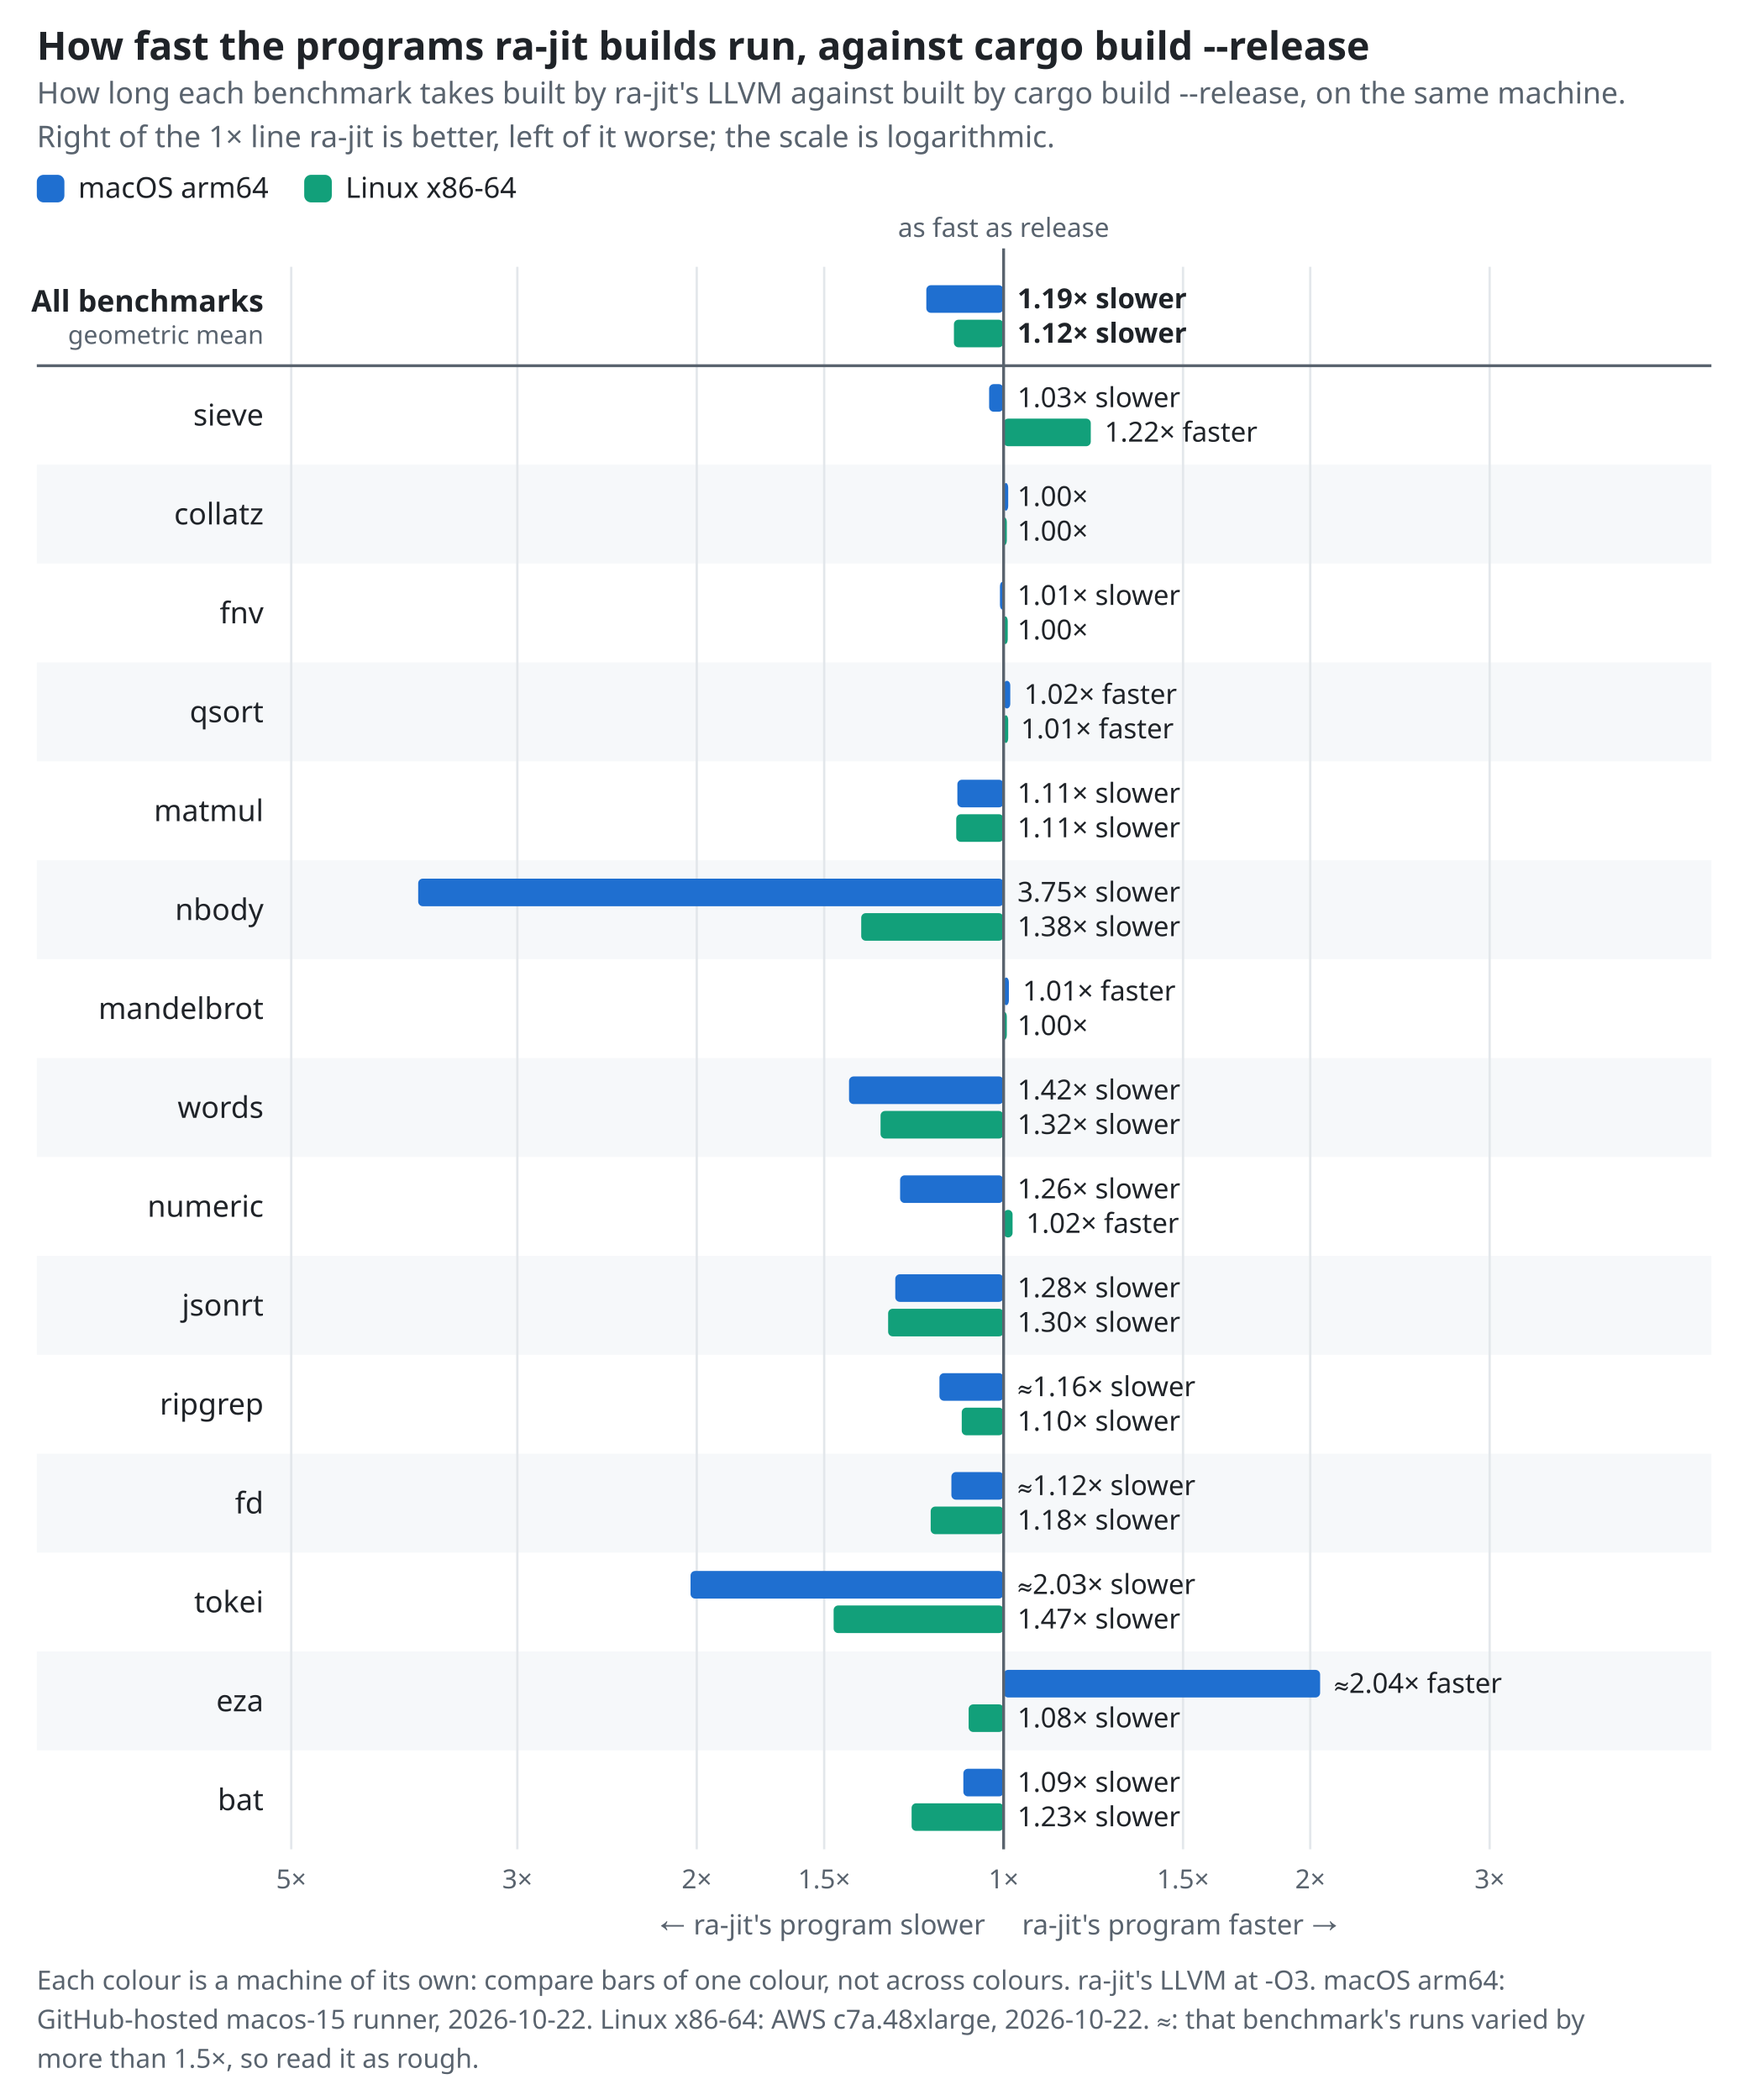
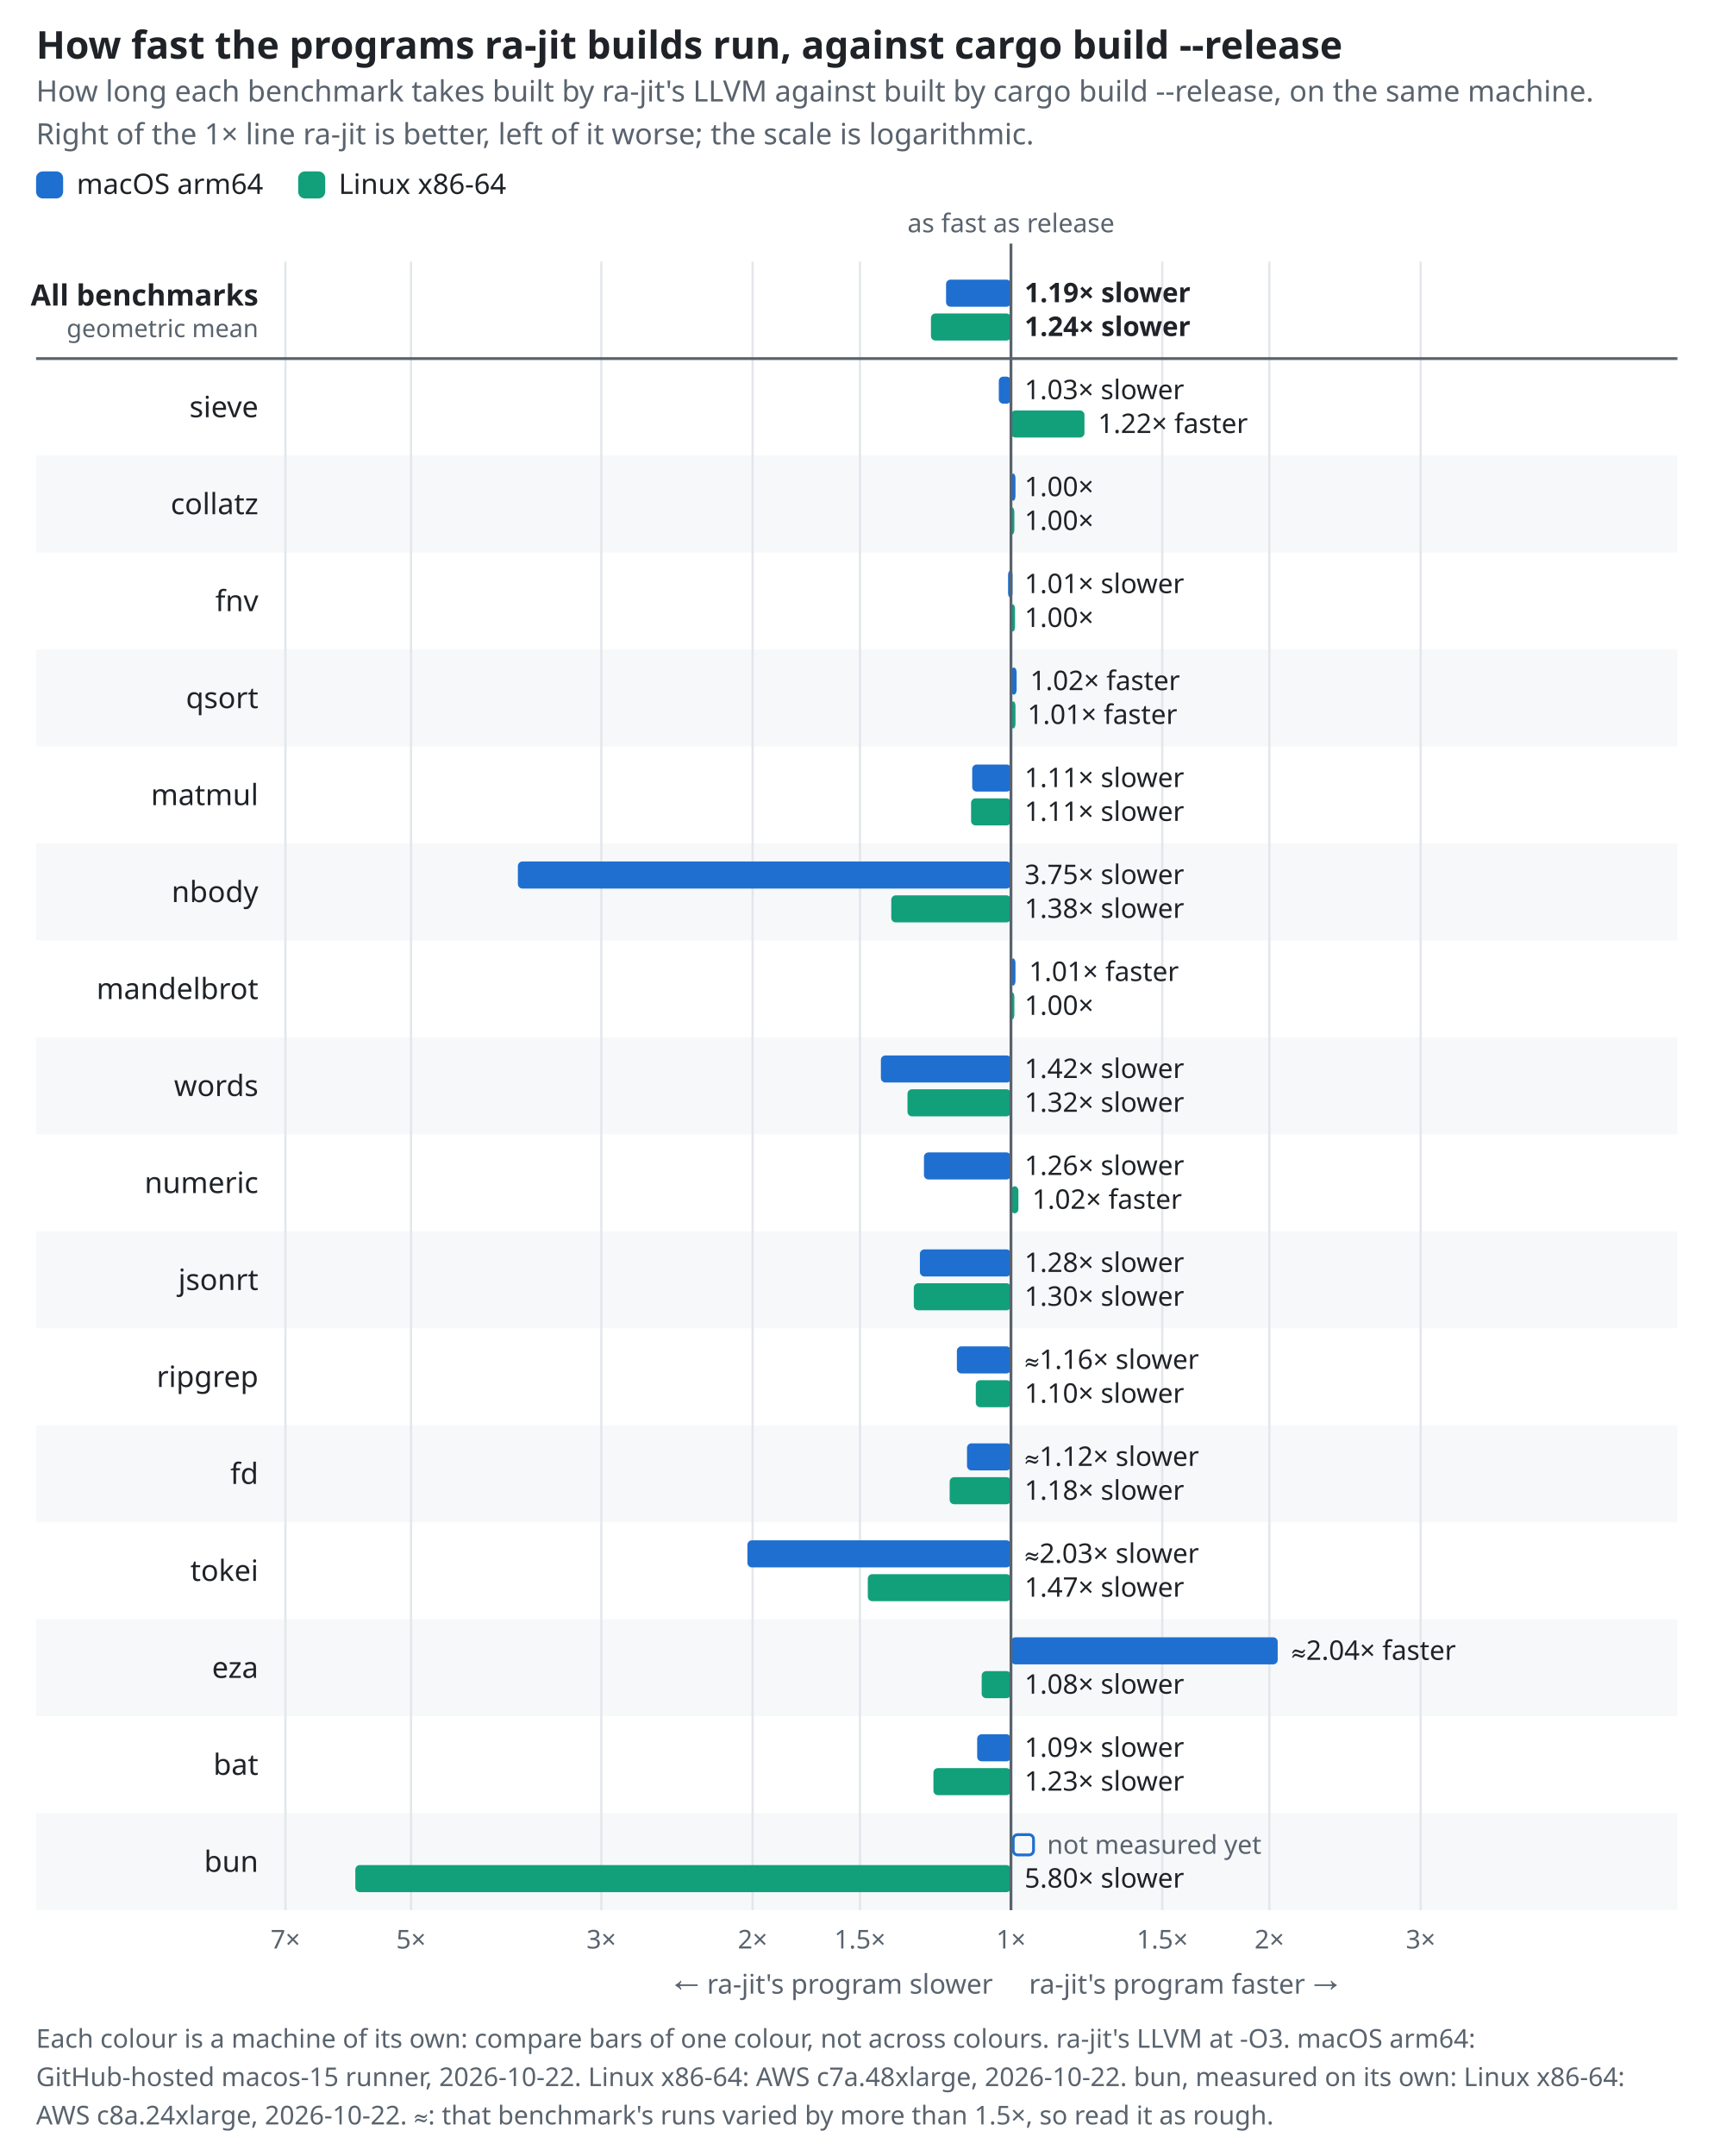
- <svg xmlns="http://www.w3.org/2000/svg" width="760" height="913" viewBox="0 0 760 913" role="img" aria-label="How fast the programs ra-jit builds run, against cargo build --release">
+ <svg xmlns="http://www.w3.org/2000/svg" width="760" height="956" viewBox="0 0 760 956" role="img" aria-label="How fast the programs ra-jit builds run, against cargo build --release">
  <style>text{font-family:-apple-system, BlinkMacSystemFont, 'Segoe UI', 'Noto Sans', Helvetica, Arial, sans-serif;fill:#1f2328}.d{fill:#59636e}.b{font-weight:600}.v{font-variant-numeric:tabular-nums}.g{stroke:#e3e7eb}.r{stroke:#59636e;stroke-width:1.25}.z{fill:#f6f8fa}.o{fill:none;stroke-width:1.25}.p0{fill:#1f6fd0}.w0{stroke:#1f6fd0}.p1{fill:#d8700a}.w1{stroke:#d8700a}.p2{fill:#12a07a}.w2{stroke:#12a07a}</style>
  <text x="16" y="26" font-size="17" class="b">How fast the programs ra-jit builds run, against cargo build --release</text>
  <text x="16" y="45" font-size="13" class="d">How long each benchmark takes built by ra-jit's LLVM against built by cargo build --release, on the same machine.</text>
  <text x="16" y="64" font-size="13" class="d">Right of the 1× line ra-jit is better, left of it worse; the scale is logarithmic.</text>
  <rect x="16" y="76" width="12" height="12" rx="3" class="p0" />
  <text x="34" y="86" font-size="12.5">macOS arm64</text>
  <rect x="132.25" y="76" width="12" height="12" rx="3" class="p2" />
  <text x="150.2" y="86" font-size="12.5">Linux x86-64</text>
+   <rect x="16" y="804" width="728" height="43" class="z" />
  <rect x="16" y="718" width="728" height="43" class="z" />
  <rect x="16" y="632" width="728" height="43" class="z" />
  <rect x="16" y="546" width="728" height="43" class="z" />
  <rect x="16" y="460" width="728" height="43" class="z" />
  <rect x="16" y="374" width="728" height="43" class="z" />
  <rect x="16" y="288" width="728" height="43" class="z" />
  <rect x="16" y="202" width="728" height="43" class="z" />
-   <line x1="126.6" y1="116" x2="126.6" y2="804" class="g" />
-   <line x1="224.9" y1="116" x2="224.9" y2="804" class="g" />
-   <line x1="302.9" y1="116" x2="302.9" y2="804" class="g" />
-   <line x1="358.3" y1="116" x2="358.3" y2="804" class="g" />
-   <line x1="436.3" y1="116" x2="436.3" y2="804" class="g" />
-   <line x1="514.3" y1="116" x2="514.3" y2="804" class="g" />
-   <line x1="569.6" y1="116" x2="569.6" y2="804" class="g" />
-   <line x1="647.6" y1="116" x2="647.6" y2="804" class="g" />
+   <line x1="126.6" y1="116" x2="126.6" y2="847" class="g" />
+   <line x1="182.3" y1="116" x2="182.3" y2="847" class="g" />
+   <line x1="266.7" y1="116" x2="266.7" y2="847" class="g" />
+   <line x1="333.8" y1="116" x2="333.8" y2="847" class="g" />
+   <line x1="381.4" y1="116" x2="381.4" y2="847" class="g" />
+   <line x1="448.4" y1="116" x2="448.4" y2="847" class="g" />
+   <line x1="515.5" y1="116" x2="515.5" y2="847" class="g" />
+   <line x1="563" y1="116" x2="563" y2="847" class="g" />
+   <line x1="630.1" y1="116" x2="630.1" y2="847" class="g" />
  <line x1="16" y1="159" x2="744" y2="159" class="r" />
-   <rect x="402.7" y="124" width="33.5" height="12" rx="2" class="p0" />
-   <rect x="414.7" y="139" width="21.5" height="12" rx="2" class="p2" />
-   <rect x="430" y="167" width="6.2" height="12" rx="2" class="p0" />
-   <rect x="436.3" y="182" width="37.9" height="12" rx="2" class="p2" />
-   <rect x="436.3" y="210" width="2" height="12" rx="2" class="p0" />
-   <rect x="435.7" y="225" width="2" height="12" rx="2" class="p2" />
-   <rect x="434.7" y="253" width="2" height="12" rx="2" class="p0" />
-   <rect x="436.1" y="268" width="2" height="12" rx="2" class="p2" />
-   <rect x="436.3" y="296" width="2.9" height="12" rx="2" class="p0" />
-   <rect x="436.3" y="311" width="2" height="12" rx="2" class="p2" />
-   <rect x="416.2" y="339" width="20.1" height="12" rx="2" class="p0" />
-   <rect x="415.7" y="354" width="20.6" height="12" rx="2" class="p2" />
-   <rect x="181.8" y="382" width="254.5" height="12" rx="2" class="p0" />
-   <rect x="374.4" y="397" width="61.8" height="12" rx="2" class="p2" />
-   <rect x="436.3" y="425" width="2.3" height="12" rx="2" class="p0" />
-   <rect x="435.7" y="440" width="2" height="12" rx="2" class="p2" />
-   <rect x="369.1" y="468" width="67.2" height="12" rx="2" class="p0" />
-   <rect x="382.8" y="483" width="53.4" height="12" rx="2" class="p2" />
-   <rect x="391.3" y="511" width="44.9" height="12" rx="2" class="p0" />
-   <rect x="436.3" y="526" width="3.9" height="12" rx="2" class="p2" />
-   <rect x="389.2" y="554" width="47" height="12" rx="2" class="p0" />
-   <rect x="386.1" y="569" width="50.2" height="12" rx="2" class="p2" />
-   <rect x="408.4" y="597" width="27.9" height="12" rx="2" class="p0" />
-   <rect x="418.1" y="612" width="18.2" height="12" rx="2" class="p2" />
-   <rect x="413.6" y="640" width="22.7" height="12" rx="2" class="p0" />
-   <rect x="404.6" y="655" width="31.7" height="12" rx="2" class="p2" />
-   <rect x="300.2" y="683" width="136" height="12" rx="2" class="p0" />
-   <rect x="362.4" y="698" width="73.9" height="12" rx="2" class="p2" />
-   <rect x="436.3" y="726" width="137.6" height="12" rx="2" class="p0" />
-   <rect x="421.1" y="741" width="15.2" height="12" rx="2" class="p2" />
-   <rect x="418.8" y="769" width="17.5" height="12" rx="2" class="p0" />
-   <rect x="396.3" y="784" width="40" height="12" rx="2" class="p2" />
-   <line x1="436.3" y1="108" x2="436.3" y2="804" class="r" />
-   <text x="126.6" y="821" font-size="11.5" text-anchor="middle" class="d v">5×</text>
-   <text x="224.9" y="821" font-size="11.5" text-anchor="middle" class="d v">3×</text>
-   <text x="302.9" y="821" font-size="11.5" text-anchor="middle" class="d v">2×</text>
-   <text x="358.3" y="821" font-size="11.5" text-anchor="middle" class="d v">1.5×</text>
-   <text x="436.3" y="821" font-size="11.5" text-anchor="middle" class="d v">1×</text>
-   <text x="514.3" y="821" font-size="11.5" text-anchor="middle" class="d v">1.5×</text>
-   <text x="569.6" y="821" font-size="11.5" text-anchor="middle" class="d v">2×</text>
-   <text x="647.6" y="821" font-size="11.5" text-anchor="middle" class="d v">3×</text>
+   <rect x="419.6" y="124" width="28.8" height="12" rx="2" class="p0" />
+   <rect x="412.9" y="139" width="35.5" height="12" rx="2" class="p2" />
+   <rect x="443" y="167" width="5.4" height="12" rx="2" class="p0" />
+   <rect x="448.4" y="182" width="32.6" height="12" rx="2" class="p2" />
+   <rect x="448.4" y="210" width="2" height="12" rx="2" class="p0" />
+   <rect x="447.9" y="225" width="2" height="12" rx="2" class="p2" />
+   <rect x="447.1" y="253" width="2" height="12" rx="2" class="p0" />
+   <rect x="448.2" y="268" width="2" height="12" rx="2" class="p2" />
+   <rect x="448.4" y="296" width="2.5" height="12" rx="2" class="p0" />
+   <rect x="448.4" y="311" width="2" height="12" rx="2" class="p2" />
+   <rect x="431.2" y="339" width="17.3" height="12" rx="2" class="p0" />
+   <rect x="430.7" y="354" width="17.7" height="12" rx="2" class="p2" />
+   <rect x="229.7" y="382" width="218.7" height="12" rx="2" class="p0" />
+   <rect x="395.3" y="397" width="53.1" height="12" rx="2" class="p2" />
+   <rect x="448.4" y="425" width="2" height="12" rx="2" class="p0" />
+   <rect x="447.9" y="440" width="2" height="12" rx="2" class="p2" />
+   <rect x="390.7" y="468" width="57.8" height="12" rx="2" class="p0" />
+   <rect x="402.5" y="483" width="45.9" height="12" rx="2" class="p2" />
+   <rect x="409.8" y="511" width="38.6" height="12" rx="2" class="p0" />
+   <rect x="448.4" y="526" width="3.3" height="12" rx="2" class="p2" />
+   <rect x="408" y="554" width="40.4" height="12" rx="2" class="p0" />
+   <rect x="405.3" y="569" width="43.1" height="12" rx="2" class="p2" />
+   <rect x="424.4" y="597" width="24" height="12" rx="2" class="p0" />
+   <rect x="432.8" y="612" width="15.6" height="12" rx="2" class="p2" />
+   <rect x="428.9" y="640" width="19.5" height="12" rx="2" class="p0" />
+   <rect x="421.2" y="655" width="27.2" height="12" rx="2" class="p2" />
+   <rect x="331.5" y="683" width="116.9" height="12" rx="2" class="p0" />
+   <rect x="384.9" y="698" width="63.5" height="12" rx="2" class="p2" />
+   <rect x="448.4" y="726" width="118.3" height="12" rx="2" class="p0" />
+   <rect x="435.4" y="741" width="13" height="12" rx="2" class="p2" />
+   <rect x="433.4" y="769" width="15" height="12" rx="2" class="p0" />
+   <rect x="414" y="784" width="34.4" height="12" rx="2" class="p2" />
+   <rect x="449.4" y="813.5" width="9" height="9" rx="2" class="o w0" />
+   <rect x="157.6" y="827" width="290.8" height="12" rx="2" class="p2" />
+   <line x1="448.4" y1="108" x2="448.4" y2="847" class="r" />
+   <text x="126.6" y="864" font-size="11.5" text-anchor="middle" class="d v">7×</text>
+   <text x="182.3" y="864" font-size="11.5" text-anchor="middle" class="d v">5×</text>
+   <text x="266.7" y="864" font-size="11.5" text-anchor="middle" class="d v">3×</text>
+   <text x="333.8" y="864" font-size="11.5" text-anchor="middle" class="d v">2×</text>
+   <text x="381.4" y="864" font-size="11.5" text-anchor="middle" class="d v">1.5×</text>
+   <text x="448.4" y="864" font-size="11.5" text-anchor="middle" class="d v">1×</text>
+   <text x="515.5" y="864" font-size="11.5" text-anchor="middle" class="d v">1.5×</text>
+   <text x="563" y="864" font-size="11.5" text-anchor="middle" class="d v">2×</text>
+   <text x="630.1" y="864" font-size="11.5" text-anchor="middle" class="d v">3×</text>
  <text x="114.6" y="135.5" font-size="13" text-anchor="end" class="b">All benchmarks</text>
  <text x="114.6" y="149.5" font-size="11" text-anchor="end" class="d">geometric mean</text>
-   <text x="442.3" y="134" font-size="12" class="v b">1.19× slower</text>
-   <text x="442.3" y="149" font-size="12" class="v b">1.12× slower</text>
+   <text x="454.4" y="134" font-size="12" class="v b">1.19× slower</text>
+   <text x="454.4" y="149" font-size="12" class="v b">1.24× slower</text>
  <text x="114.6" y="185" font-size="13" text-anchor="end">sieve</text>
-   <text x="442.3" y="177" font-size="12" class="v">1.03× slower</text>
-   <text x="480.2" y="192" font-size="12" class="v">1.22× faster</text>
+   <text x="454.4" y="177" font-size="12" class="v">1.03× slower</text>
+   <text x="487" y="192" font-size="12" class="v">1.22× faster</text>
  <text x="114.6" y="228" font-size="13" text-anchor="end">collatz</text>
-   <text x="442.3" y="220" font-size="12" class="v">1.00×</text>
-   <text x="442.3" y="235" font-size="12" class="v">1.00×</text>
+   <text x="454.4" y="220" font-size="12" class="v">1.00×</text>
+   <text x="454.4" y="235" font-size="12" class="v">1.00×</text>
  <text x="114.6" y="271" font-size="13" text-anchor="end">fnv</text>
-   <text x="442.3" y="263" font-size="12" class="v">1.01× slower</text>
-   <text x="442.3" y="278" font-size="12" class="v">1.00×</text>
+   <text x="454.4" y="263" font-size="12" class="v">1.01× slower</text>
+   <text x="454.4" y="278" font-size="12" class="v">1.00×</text>
  <text x="114.6" y="314" font-size="13" text-anchor="end">qsort</text>
-   <text x="445.2" y="306" font-size="12" class="v">1.02× faster</text>
-   <text x="443.8" y="321" font-size="12" class="v">1.01× faster</text>
+   <text x="456.9" y="306" font-size="12" class="v">1.02× faster</text>
+   <text x="455.7" y="321" font-size="12" class="v">1.01× faster</text>
  <text x="114.6" y="357" font-size="13" text-anchor="end">matmul</text>
-   <text x="442.3" y="349" font-size="12" class="v">1.11× slower</text>
-   <text x="442.3" y="364" font-size="12" class="v">1.11× slower</text>
+   <text x="454.4" y="349" font-size="12" class="v">1.11× slower</text>
+   <text x="454.4" y="364" font-size="12" class="v">1.11× slower</text>
  <text x="114.6" y="400" font-size="13" text-anchor="end">nbody</text>
-   <text x="442.3" y="392" font-size="12" class="v">3.75× slower</text>
-   <text x="442.3" y="407" font-size="12" class="v">1.38× slower</text>
+   <text x="454.4" y="392" font-size="12" class="v">3.75× slower</text>
+   <text x="454.4" y="407" font-size="12" class="v">1.38× slower</text>
  <text x="114.6" y="443" font-size="13" text-anchor="end">mandelbrot</text>
-   <text x="444.6" y="435" font-size="12" class="v">1.01× faster</text>
-   <text x="442.3" y="450" font-size="12" class="v">1.00×</text>
+   <text x="456.4" y="435" font-size="12" class="v">1.01× faster</text>
+   <text x="454.4" y="450" font-size="12" class="v">1.00×</text>
  <text x="114.6" y="486" font-size="13" text-anchor="end">words</text>
-   <text x="442.3" y="478" font-size="12" class="v">1.42× slower</text>
-   <text x="442.3" y="493" font-size="12" class="v">1.32× slower</text>
+   <text x="454.4" y="478" font-size="12" class="v">1.42× slower</text>
+   <text x="454.4" y="493" font-size="12" class="v">1.32× slower</text>
  <text x="114.6" y="529" font-size="13" text-anchor="end">numeric</text>
-   <text x="442.3" y="521" font-size="12" class="v">1.26× slower</text>
-   <text x="446.1" y="536" font-size="12" class="v">1.02× faster</text>
+   <text x="454.4" y="521" font-size="12" class="v">1.26× slower</text>
+   <text x="457.8" y="536" font-size="12" class="v">1.02× faster</text>
  <text x="114.6" y="572" font-size="13" text-anchor="end">jsonrt</text>
-   <text x="442.3" y="564" font-size="12" class="v">1.28× slower</text>
-   <text x="442.3" y="579" font-size="12" class="v">1.30× slower</text>
+   <text x="454.4" y="564" font-size="12" class="v">1.28× slower</text>
+   <text x="454.4" y="579" font-size="12" class="v">1.30× slower</text>
  <text x="114.6" y="615" font-size="13" text-anchor="end">ripgrep</text>
-   <text x="442.3" y="607" font-size="12" class="v">≈1.16× slower</text>
-   <text x="442.3" y="622" font-size="12" class="v">1.10× slower</text>
+   <text x="454.4" y="607" font-size="12" class="v">≈1.16× slower</text>
+   <text x="454.4" y="622" font-size="12" class="v">1.10× slower</text>
  <text x="114.6" y="658" font-size="13" text-anchor="end">fd</text>
-   <text x="442.3" y="650" font-size="12" class="v">≈1.12× slower</text>
-   <text x="442.3" y="665" font-size="12" class="v">1.18× slower</text>
+   <text x="454.4" y="650" font-size="12" class="v">≈1.12× slower</text>
+   <text x="454.4" y="665" font-size="12" class="v">1.18× slower</text>
  <text x="114.6" y="701" font-size="13" text-anchor="end">tokei</text>
-   <text x="442.3" y="693" font-size="12" class="v">≈2.03× slower</text>
-   <text x="442.3" y="708" font-size="12" class="v">1.47× slower</text>
+   <text x="454.4" y="693" font-size="12" class="v">≈2.03× slower</text>
+   <text x="454.4" y="708" font-size="12" class="v">1.47× slower</text>
  <text x="114.6" y="744" font-size="13" text-anchor="end">eza</text>
-   <text x="579.9" y="736" font-size="12" class="v">≈2.04× faster</text>
-   <text x="442.3" y="751" font-size="12" class="v">1.08× slower</text>
+   <text x="572.7" y="736" font-size="12" class="v">≈2.04× faster</text>
+   <text x="454.4" y="751" font-size="12" class="v">1.08× slower</text>
  <text x="114.6" y="787" font-size="13" text-anchor="end">bat</text>
-   <text x="442.3" y="779" font-size="12" class="v">1.09× slower</text>
-   <text x="442.3" y="794" font-size="12" class="v">1.23× slower</text>
-   <text x="436.3" y="103" font-size="11.5" text-anchor="middle" class="d">as fast as release</text>
-   <text x="428.3" y="841" font-size="12" text-anchor="end" class="d">← ra-jit's program slower</text>
-   <text x="444.3" y="841" font-size="12" class="d">ra-jit's program faster →</text>
-   <text x="16" y="865" font-size="11.5" class="d">Each colour is a machine of its own: compare bars of one colour, not across colours. ra-jit's LLVM at -O3. macOS arm64:</text>
-   <text x="16" y="882" font-size="11.5" class="d">GitHub-hosted macos-15 runner, 2026-10-22. Linux x86-64: AWS c7a.48xlarge, 2026-10-22. ≈: that benchmark's runs varied by</text>
-   <text x="16" y="899" font-size="11.5" class="d">more than 1.5×, so read it as rough.</text>
+   <text x="454.4" y="779" font-size="12" class="v">1.09× slower</text>
+   <text x="454.4" y="794" font-size="12" class="v">1.23× slower</text>
+   <text x="114.6" y="830" font-size="13" text-anchor="end">bun</text>
+   <text x="464.4" y="822" font-size="11.5" class="d">not measured yet</text>
+   <text x="454.4" y="837" font-size="12" class="v">5.80× slower</text>
+   <text x="448.4" y="103" font-size="11.5" text-anchor="middle" class="d">as fast as release</text>
+   <text x="440.4" y="884" font-size="12" text-anchor="end" class="d">← ra-jit's program slower</text>
+   <text x="456.4" y="884" font-size="12" class="d">ra-jit's program faster →</text>
+   <text x="16" y="908" font-size="11.5" class="d">Each colour is a machine of its own: compare bars of one colour, not across colours. ra-jit's LLVM at -O3. macOS arm64:</text>
+   <text x="16" y="925" font-size="11.5" class="d">GitHub-hosted macos-15 runner, 2026-10-22. Linux x86-64: AWS c7a.48xlarge, 2026-10-22. bun, measured on its own: Linux x86-64:</text>
+   <text x="16" y="942" font-size="11.5" class="d">AWS c8a.24xlarge, 2026-10-22. ≈: that benchmark's runs varied by more than 1.5×, so read it as rough.</text>
</svg>
